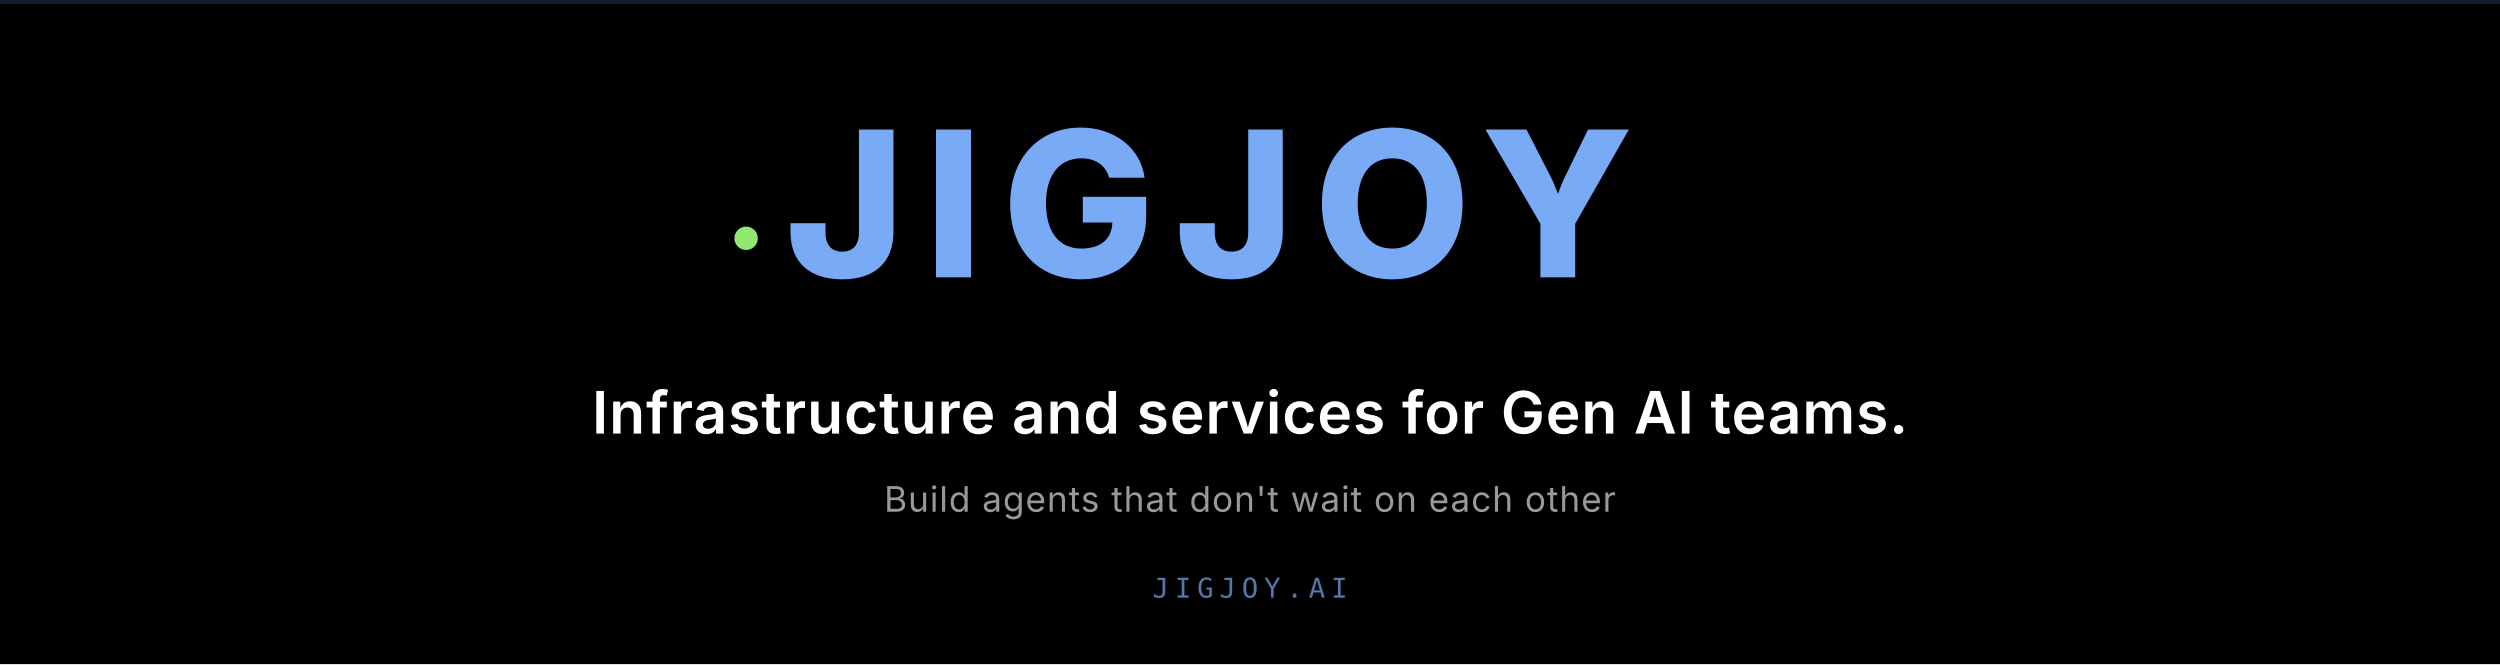
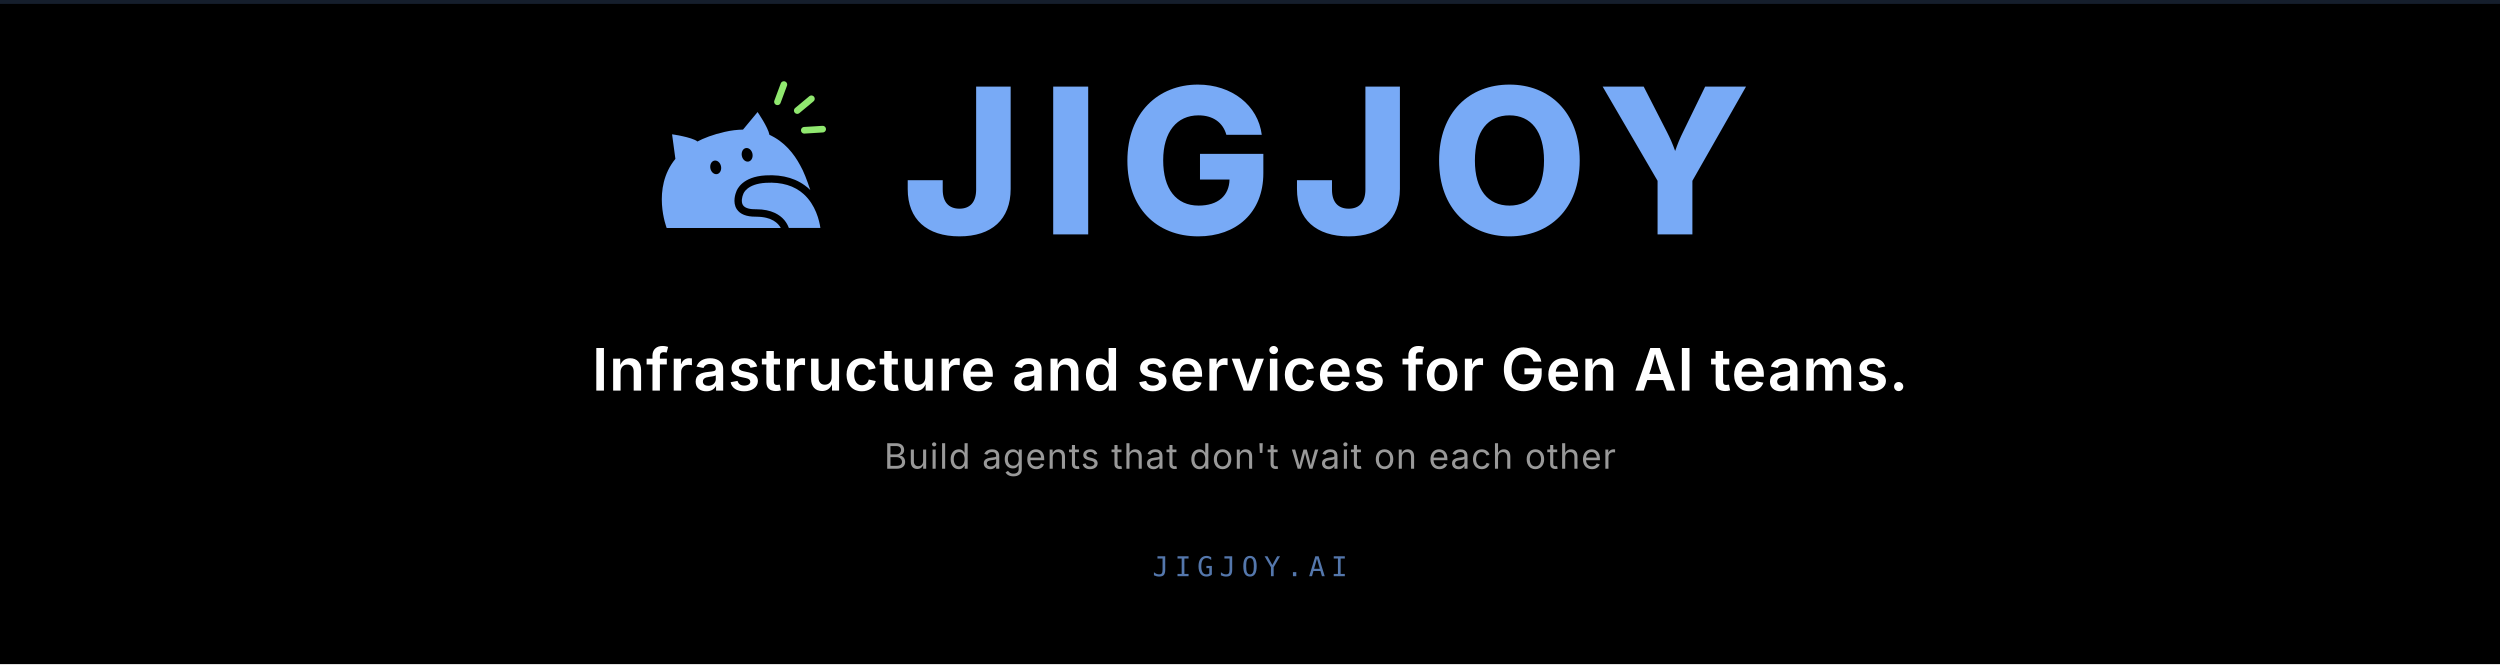
<svg xmlns="http://www.w3.org/2000/svg" viewBox="0 0 1280 340" width="1280" height="340" role="img" aria-label="JigJoy — Infrastructure and services for Gen AI teams">
  <rect width="1280" height="340" fill="#000000" />
  <line x1="0" y1="1" x2="1280" y2="1" stroke="#78AAF6" stroke-opacity="0.18" stroke-width="2" />
-   <g transform="translate(640, 152)">
-     <circle cx="-258" cy="-30" r="6" fill="#90E86F" />
-     <text x="-238" y="-10" font-family="Inter, -apple-system, BlinkMacSystemFont, 'Segoe UI', Roboto, sans-serif" font-size="104" font-weight="800" fill="#78AAF6" letter-spacing="10">JIGJOY</text>
+   <g transform="translate(330, 30) scale(0.2)">
+     <line x1="356.7" y1="66.5" x2="340.3" y2="110.6" stroke="#90E86F" stroke-width="17" stroke-linecap="round" stroke-miterlimit="10" fill="none" />
+     <line x1="427.2" y1="102.9" x2="391" y2="133" stroke="#90E86F" stroke-width="17" stroke-linecap="round" stroke-miterlimit="10" fill="none" />
+     <line x1="456" y1="180.6" x2="409" y2="183.5" stroke="#90E86F" stroke-width="17" stroke-linecap="round" stroke-miterlimit="10" fill="none" />
+     <path d="M407.8,347.2c-24.1-21.8-56.8-31.6-97.2-29.2-48.2,2.8-57,26.5-57.7,28.5l-.2,.8-.3,.5c-2,4.6-6.1,18.6-.4,27.4,5.9,8.9,20.8,10.6,32.2,10.5,.6,0,1.2,0,1.7,0,39.9,0,61,14.9,71.7,27.4,6.3,7.4,9.8,14.8,11.8,20.4h80.8c-2.8-19-12.2-58.9-42.5-86.3Z" fill="#78AAF6" />
+     <path d="M286.1,404.7c-.5,0-1,0-1.5,0-23.7,.2-39.9-6.2-48.4-19.1-11.7-17.9-3-41-1.3-45,2-5.9,15.5-38.1,74.7-41.6,45.8-2.7,83.2,8.8,111.2,34.2,1.2,1.1,2.4,2.2,3.6,3.4-8.2-24.9-17.3-48.7-26-63.5h0c-15.6-29.2-40.3-60.6-78.6-77.9-3.4-19.3-30.4-58.4-30.4-58.4l-37.3,45c-14.6,.2-30.5,2-47.6,6-28.5,6.5-52.2,15.3-71.8,25.8,.9-.6,1.8-1.1,2.7-1.6-15-11.2-64.9-18.2-64.9-18.2l8.5,62.9c-61.9,75.6-22.3,176.9-22.3,176.9H348.8c-6.4-11.9-22.6-28.8-62.8-28.8Zm-26.9-175.6c7.5-1.5,15.2,5,17.1,14.5,1.9,9.5-2.6,18.5-10.1,20-7.5,1.5-15.2-5-17.1-14.5-1.9-9.5,2.6-18.5,10.1-20Zm-73.5,66.6c-7.5,1.5-15.2-5-17.1-14.5-1.9-9.5,2.6-18.5,10.1-20,7.5-1.5,15.2,5,17.1,14.5,1.9,9.5-2.6,18.5-10.1,20Z" fill="#78AAF6" />
  </g>
-   <text x="640" y="222" text-anchor="middle" font-family="Inter, -apple-system, BlinkMacSystemFont, 'Segoe UI', Roboto, sans-serif" font-size="30" font-weight="600" fill="#FFFFFF" letter-spacing="0.5">Infrastructure and services for Gen AI teams.</text>
-   <text x="640" y="262" text-anchor="middle" font-family="Inter, -apple-system, BlinkMacSystemFont, 'Segoe UI', Roboto, sans-serif" font-size="18" font-weight="400" fill="#FFFFFF" fill-opacity="0.6" letter-spacing="0.5">Build agents that don't wait on each other</text>
-   <text x="640" y="306" text-anchor="middle" font-family="JetBrains Mono, ui-monospace, SFMono-Regular, Menlo, Monaco, Consolas, monospace" font-size="14" font-weight="400" fill="#78AAF6" fill-opacity="0.7" letter-spacing="3">JIGJOY.AI</text>
+   <text x="462" y="120" font-family="Inter, -apple-system, BlinkMacSystemFont, 'Segoe UI', Roboto, sans-serif" font-size="104" font-weight="800" fill="#78AAF6" letter-spacing="10">JIGJOY</text>
+   <text x="640" y="200" text-anchor="middle" font-family="Inter, -apple-system, BlinkMacSystemFont, 'Segoe UI', Roboto, sans-serif" font-size="30" font-weight="600" fill="#FFFFFF" letter-spacing="0.5">Infrastructure and services for Gen AI teams.</text>
+   <text x="640" y="240" text-anchor="middle" font-family="Inter, -apple-system, BlinkMacSystemFont, 'Segoe UI', Roboto, sans-serif" font-size="18" font-weight="400" fill="#FFFFFF" fill-opacity="0.6" letter-spacing="0.5">Build agents that don't wait on each other</text>
+   <text x="640" y="295" text-anchor="middle" font-family="JetBrains Mono, ui-monospace, SFMono-Regular, Menlo, Monaco, Consolas, monospace" font-size="14" font-weight="400" fill="#78AAF6" fill-opacity="0.7" letter-spacing="3">JIGJOY.AI</text>
</svg>
